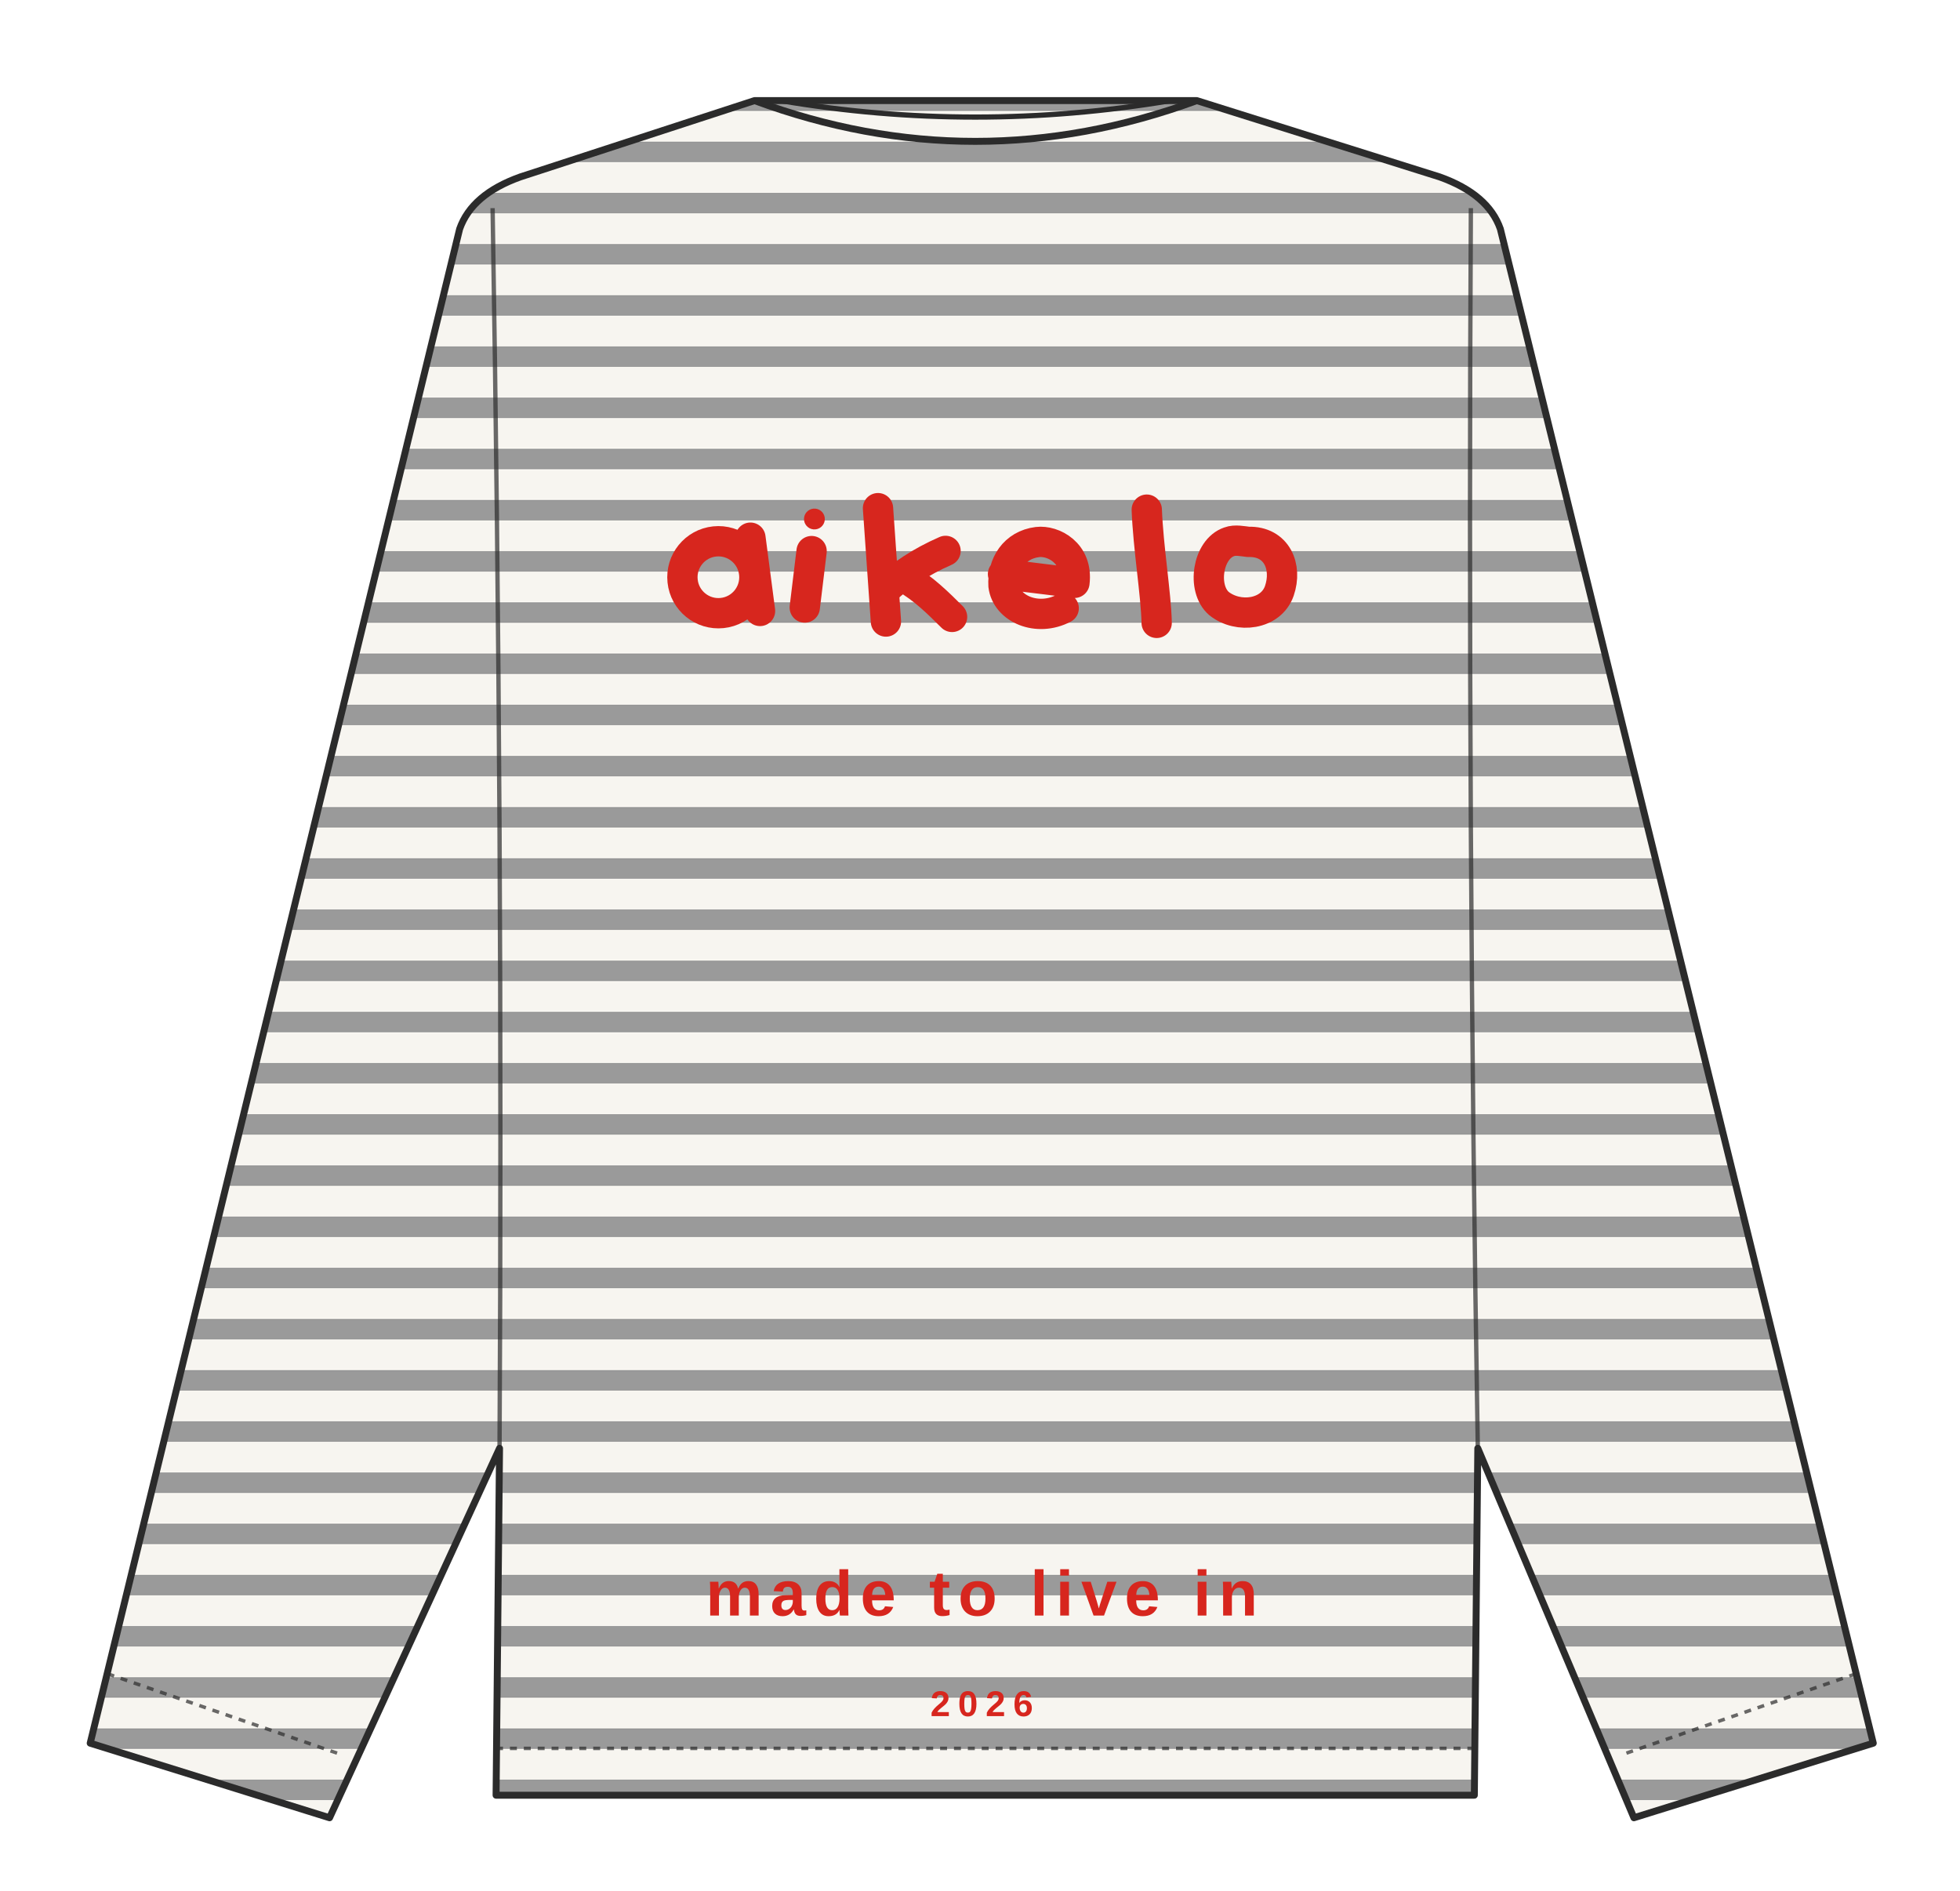
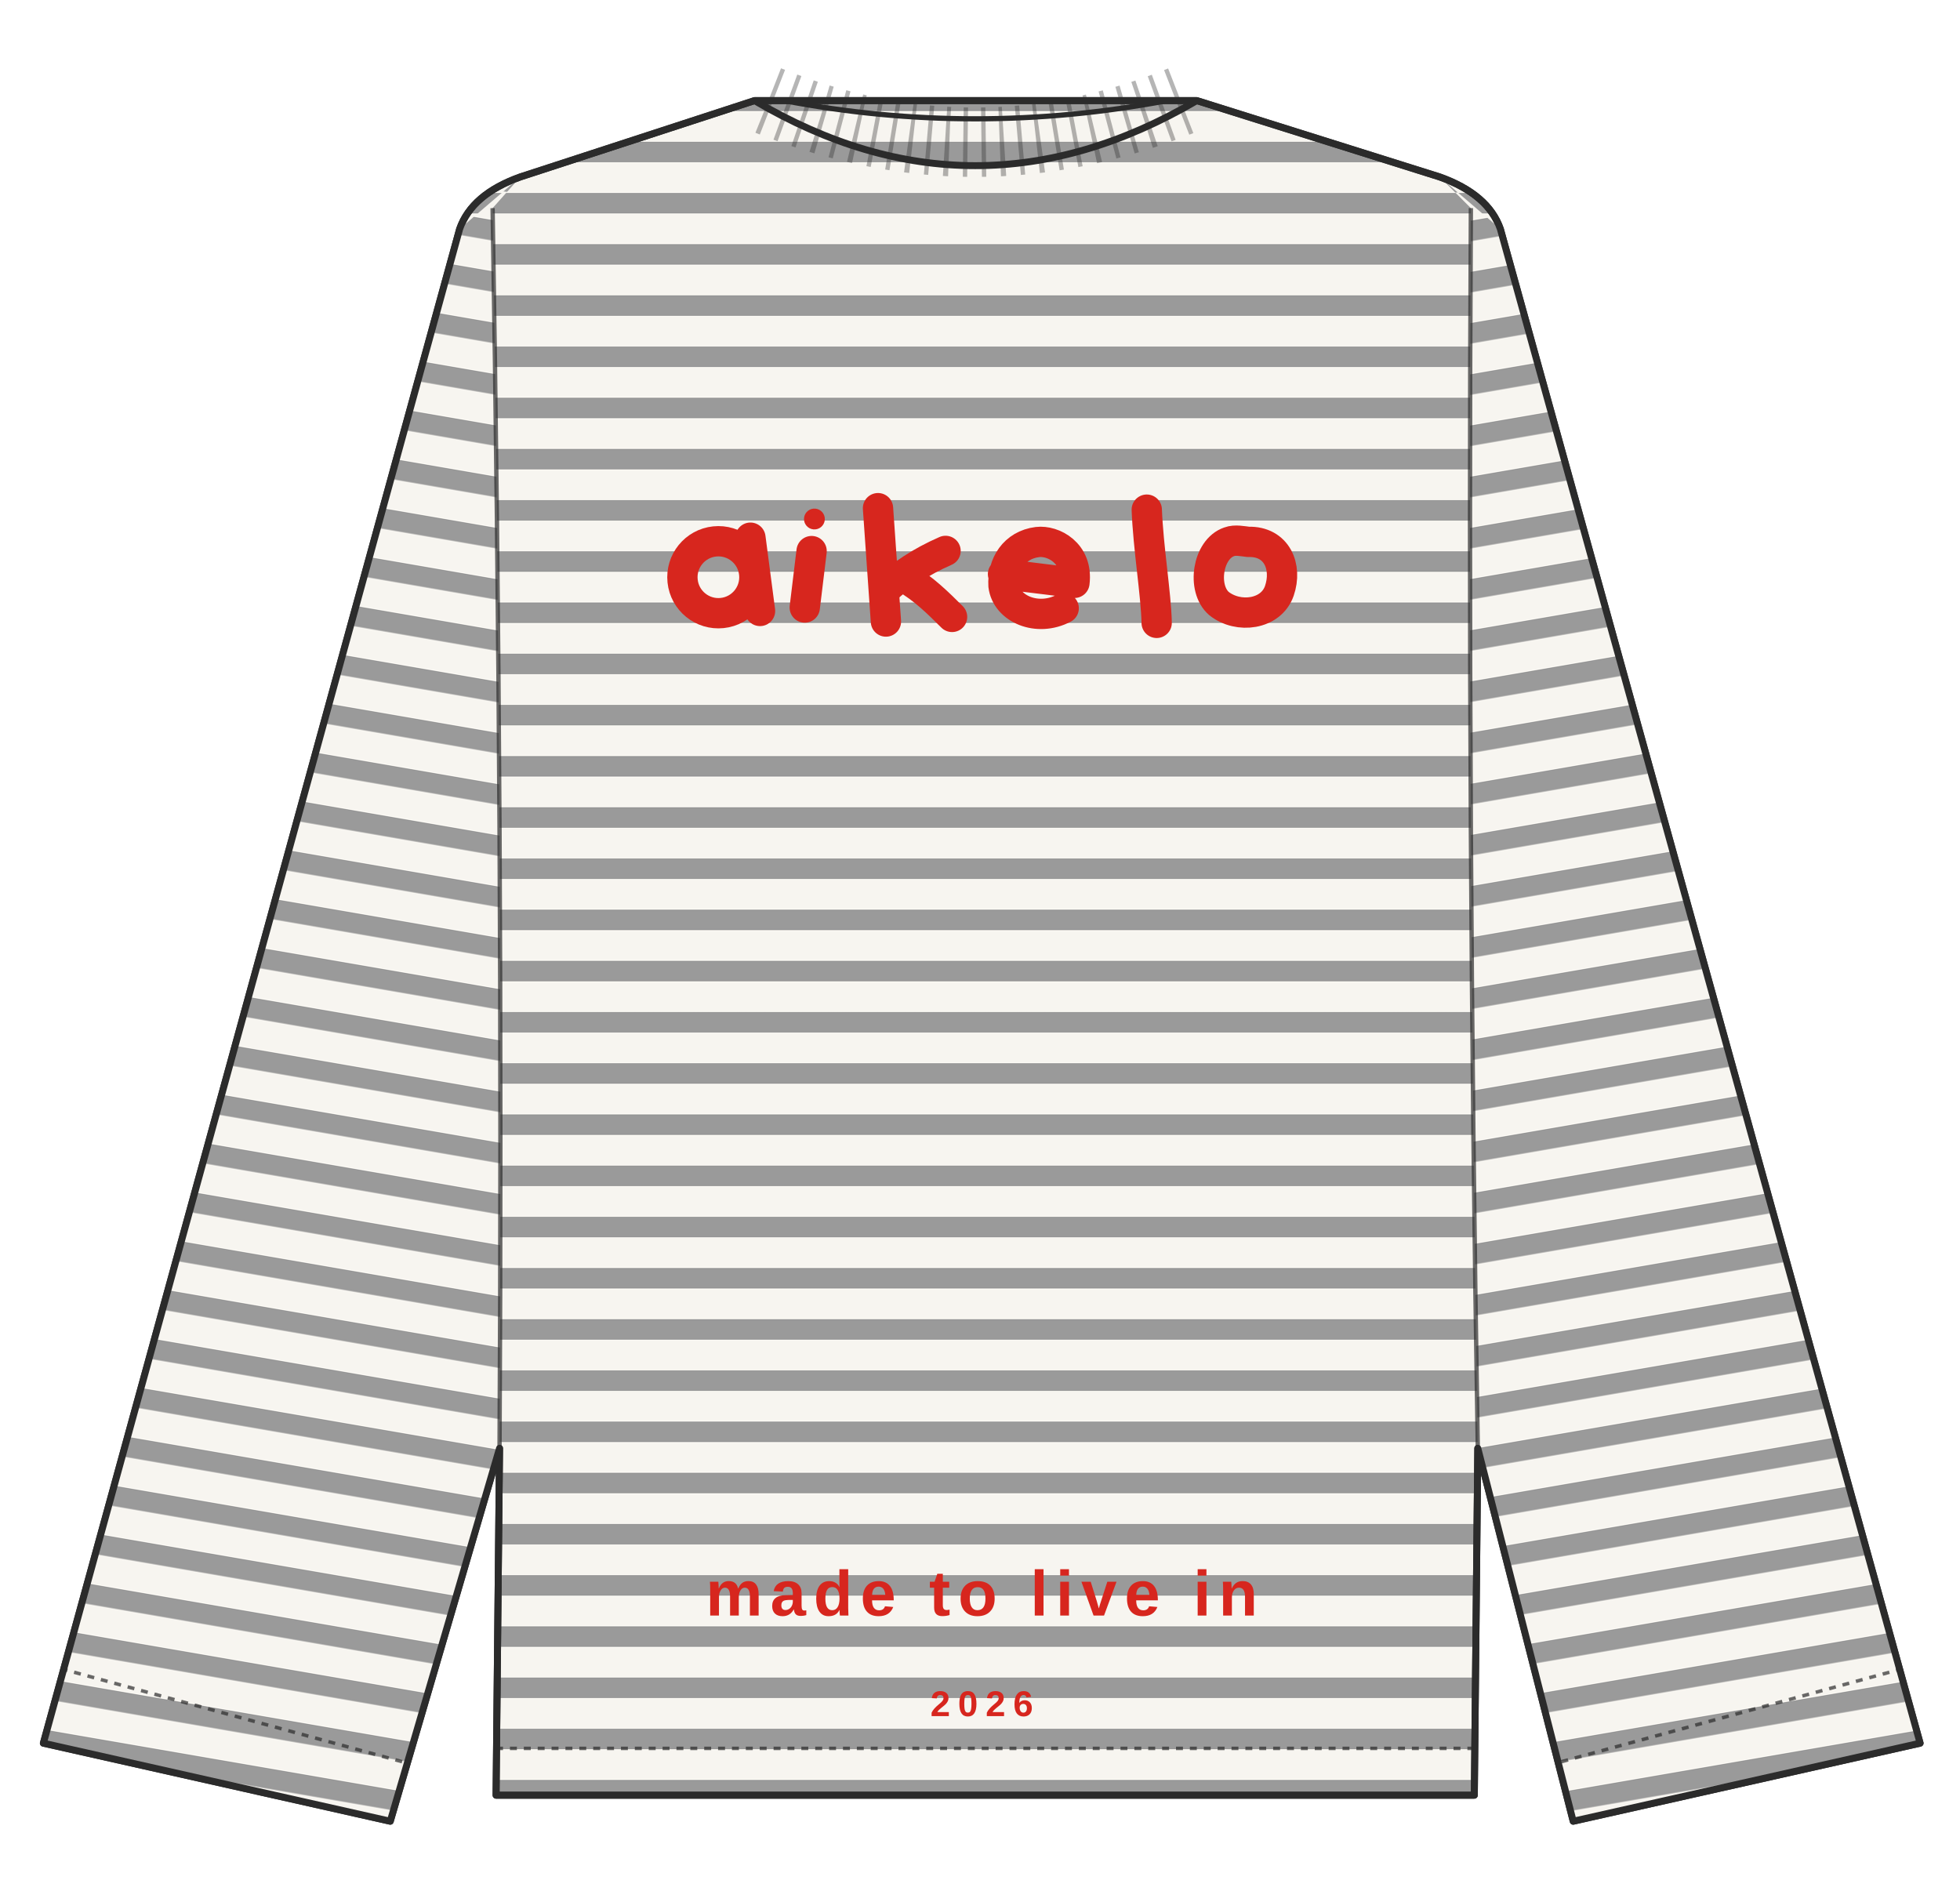
<svg xmlns="http://www.w3.org/2000/svg" viewBox="400 420 1130 1090">
  <defs>
-     <pattern id="st5" width="10" height="29.51" patternUnits="userSpaceOnUse">
-       <rect width="10" height="29.51" fill="#F7F5F0" />
-       <rect width="10" height="11.81" fill="#9A9A9A" />
+     <pattern id="st5b" width="10" height="29.514" patternUnits="userSpaceOnUse">
+       <rect width="10" height="29.514" fill="#F7F5F0" />
+       <rect width="10" height="11.806" fill="#9A9A9A" />
+     </pattern>
+     <pattern id="st5l" width="10" height="29.083" patternUnits="userSpaceOnUse" patternTransform="rotate(9.8 688 890)">
+       <rect width="10" height="29.083" fill="#F7F5F0" />
+       <rect width="10" height="11.633" fill="#9A9A9A" />
+     </pattern>
+     <pattern id="st5r" width="10" height="29.083" patternUnits="userSpaceOnUse" patternTransform="rotate(-9.8 1246 890)">
+       <rect width="10" height="29.083" fill="#F7F5F0" />
+       <rect width="10" height="11.633" fill="#9A9A9A" />
    </pattern>
  </defs>
-   <path d="M835,478 L700,522 Q672,532 665,552 L452,1425 L590,1468 L688,1255 L686,1455 L1250,1455 L1252,1255 L1342,1468 L1480,1425 L1265,552 Q1258,532 1230,522 L1090,478 Z" fill="url(#st5)" stroke="#2B2B2B" stroke-width="4" stroke-linejoin="round" />
+   <path d="M835,478 L700,522 Q672,532 665,552 L425,1425 L625,1470 L688,1255 L686,1455 L1250,1455 L1252,1255 L1307,1470 L1507,1425 L1265,552 Q1258,532 1230,522 L1090,478 Z" fill="url(#st5b)" stroke="#2B2B2B" stroke-width="4" stroke-linejoin="round" />
+   <path d="M700,522 L665,552 L425,1425 L625,1470 L688,1255 Q690,900 684,540 Z" fill="url(#st5l)" />
+   <path d="M1230,522 L1265,552 L1507,1425 L1307,1470 L1252,1255 Q1246,900 1248,540 Z" fill="url(#st5r)" />
+   <path d="M835,478 L700,522 Q672,532 665,552 L425,1425 L625,1470 L688,1255 L686,1455 L1250,1455 L1252,1255 L1307,1470 L1507,1425 L1265,552 Q1258,532 1230,522 L1090,478 Z" fill="none" stroke="#2B2B2B" stroke-width="4" stroke-linejoin="round" />
  <path d="M684,540 Q690,900 688,1255 M1248,540 Q1246,900 1252,1255" fill="none" stroke="#2B2B2B" stroke-width="2.5" opacity=".7" />
-   <path d="M686,1428 L1250,1428 M462,1385 L598,1432 M1470,1385 L1334,1432" fill="none" stroke="#2B2B2B" stroke-width="2" stroke-dasharray="4 4" opacity=".7" />
-   <path d="M835,478 Q962,525 1090,478" fill="none" stroke="#2B2B2B" stroke-width="4" />
-   <path d="M850,478 Q962,497 1075,478" fill="none" stroke="#2B2B2B" stroke-width="3" />
+   <path d="M686,1428 L1250,1428 M435,1382 L633,1436 M1497,1382 L1299,1436" fill="none" stroke="#2B2B2B" stroke-width="2" stroke-dasharray="4 4" opacity=".7" />
+   <path d="M843,478 Q962,526 1081,478" fill="none" stroke="#2B2B2B" stroke-width="40" stroke-dasharray="2.5 8" opacity=".35" />
+   <path d="M835,478 Q962,553 1090,478" fill="none" stroke="#2B2B2B" stroke-width="4" />
+   <path d="M852,478 Q962,499 1073,478" fill="none" stroke="#2B2B2B" stroke-width="3" />
  <g transform="translate(484.92 466.00) scale(1.4757)">
    <g transform="translate(-19.0 -5.8) scale(1.15)" />
    <g transform="translate(202.4 174.2) rotate(-6) scale(0.37)" opacity="1" fill="none" stroke="#D7261E" stroke-width="32" stroke-linecap="round" stroke-linejoin="round">
      <circle cx="50" cy="60" r="38" />
      <path d="M88 22 L90 100" />
    </g>
    <g transform="translate(256.4 169.0) rotate(5) scale(0.37)" opacity="1" fill="none" stroke="#D7261E" stroke-width="32" stroke-linecap="round" stroke-linejoin="round">
      <path d="M12 40 L10 100" />
      <circle cx="12" cy="6" r="11" fill="#D7261E" stroke="none" />
    </g>
    <g transform="translate(282.3 175.0) rotate(-4) scale(0.37)" opacity="1" fill="none" stroke="#D7261E" stroke-width="32" stroke-linecap="round" stroke-linejoin="round">
      <path d="M10 -20 L10 100" />
      <path d="M78 30 C50 40 30 52 12 66" />
      <path d="M34 56 C52 68 66 84 80 100" />
    </g>
    <g transform="translate(332.7 169.8) rotate(7) scale(0.37)" opacity="1" fill="none" stroke="#D7261E" stroke-width="32" stroke-linecap="round" stroke-linejoin="round">
      <path d="M12 62 H88 C88 30 60 20 44 24 C20 30 10 52 14 74 C20 98 54 108 80 90" />
    </g>
    <g transform="translate(386.7 175.7) rotate(-5) scale(0.37)" opacity="1" fill="none" stroke="#D7261E" stroke-width="32" stroke-linecap="round" stroke-linejoin="round">
      <path d="M12 -20 C10 20 14 70 12 100" />
    </g>
    <g transform="translate(412.6 170.5) rotate(6) scale(0.37)" opacity="1" fill="none" stroke="#D7261E" stroke-width="32" stroke-linecap="round" stroke-linejoin="round">
      <path d="M50 22 C80 18 94 44 88 70 C82 96 48 104 26 90 C6 76 8 34 30 24 C36 21 44 22 50 22Z" />
    </g>
    <text x="326" y="600" text-anchor="middle" font-family="Jost, Futura, Arial, sans-serif" font-weight="800" font-size="25" letter-spacing="3" fill="#D7261E" opacity="1">made to live in</text>
    <text x="326" y="639.3" text-anchor="middle" font-family="Jost, Futura, Arial, sans-serif" font-weight="800" font-size="14" letter-spacing="3" fill="#D7261E" opacity="1">2026</text>
  </g>
</svg>
